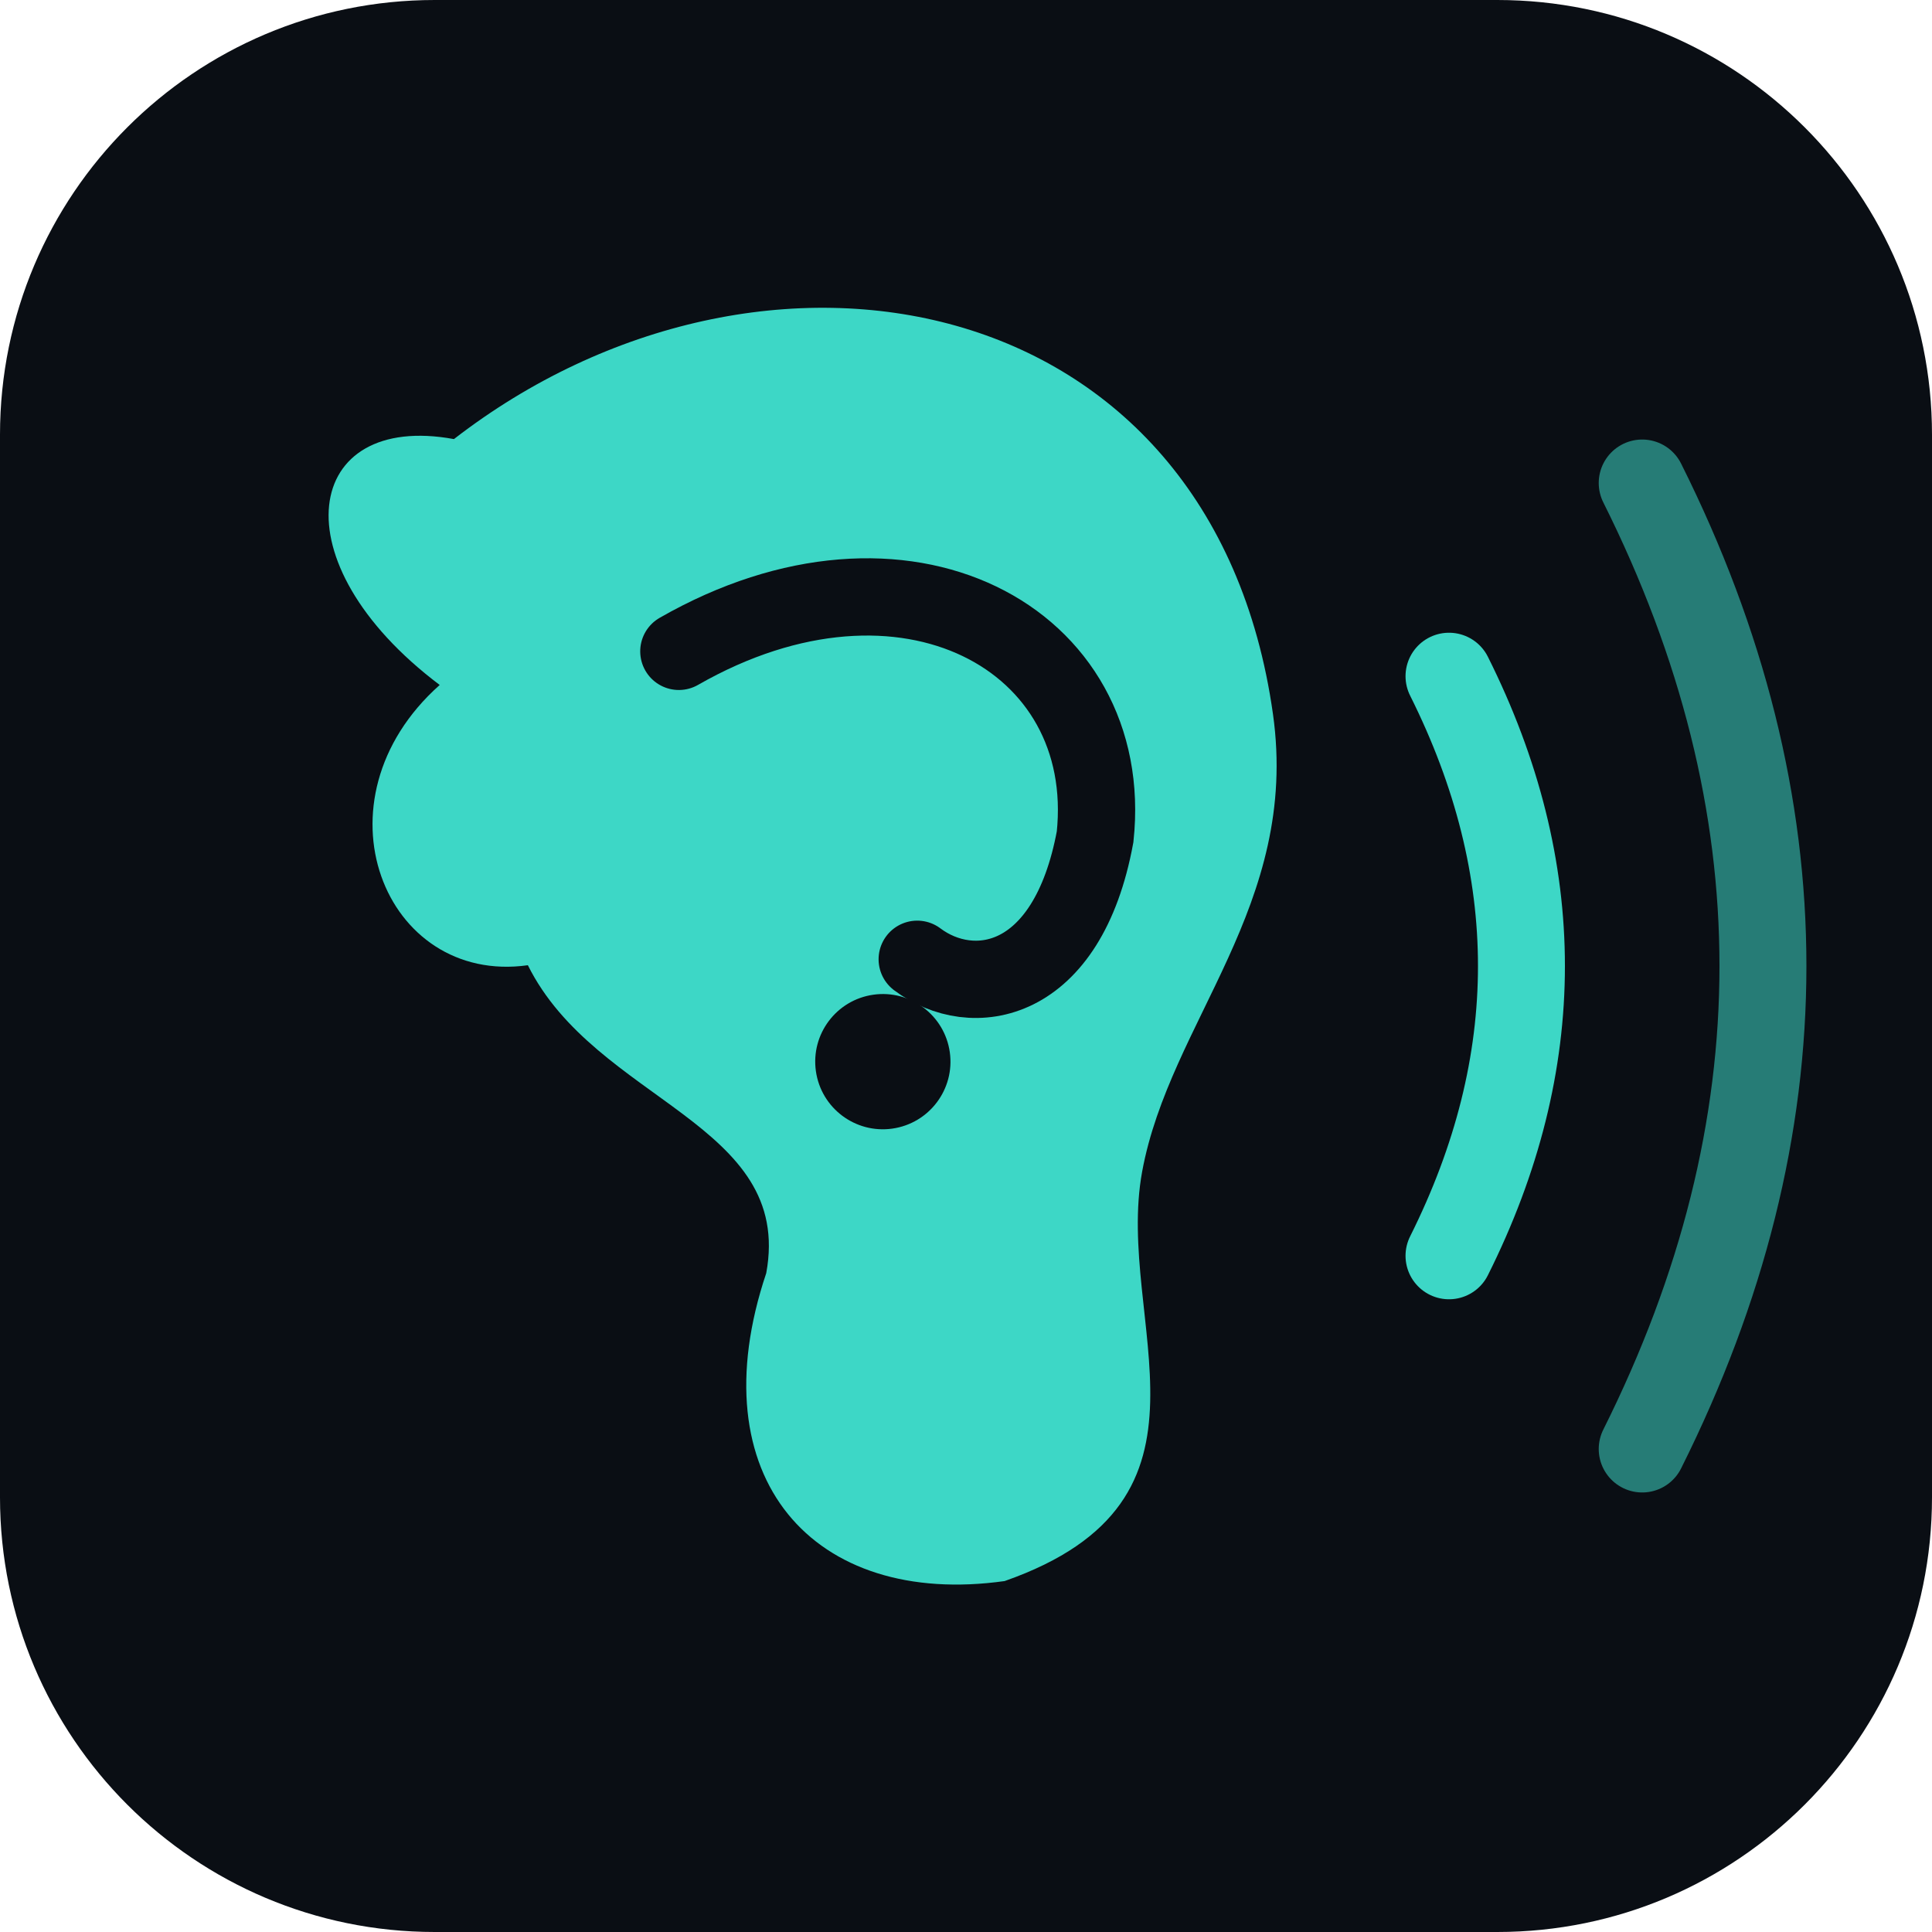
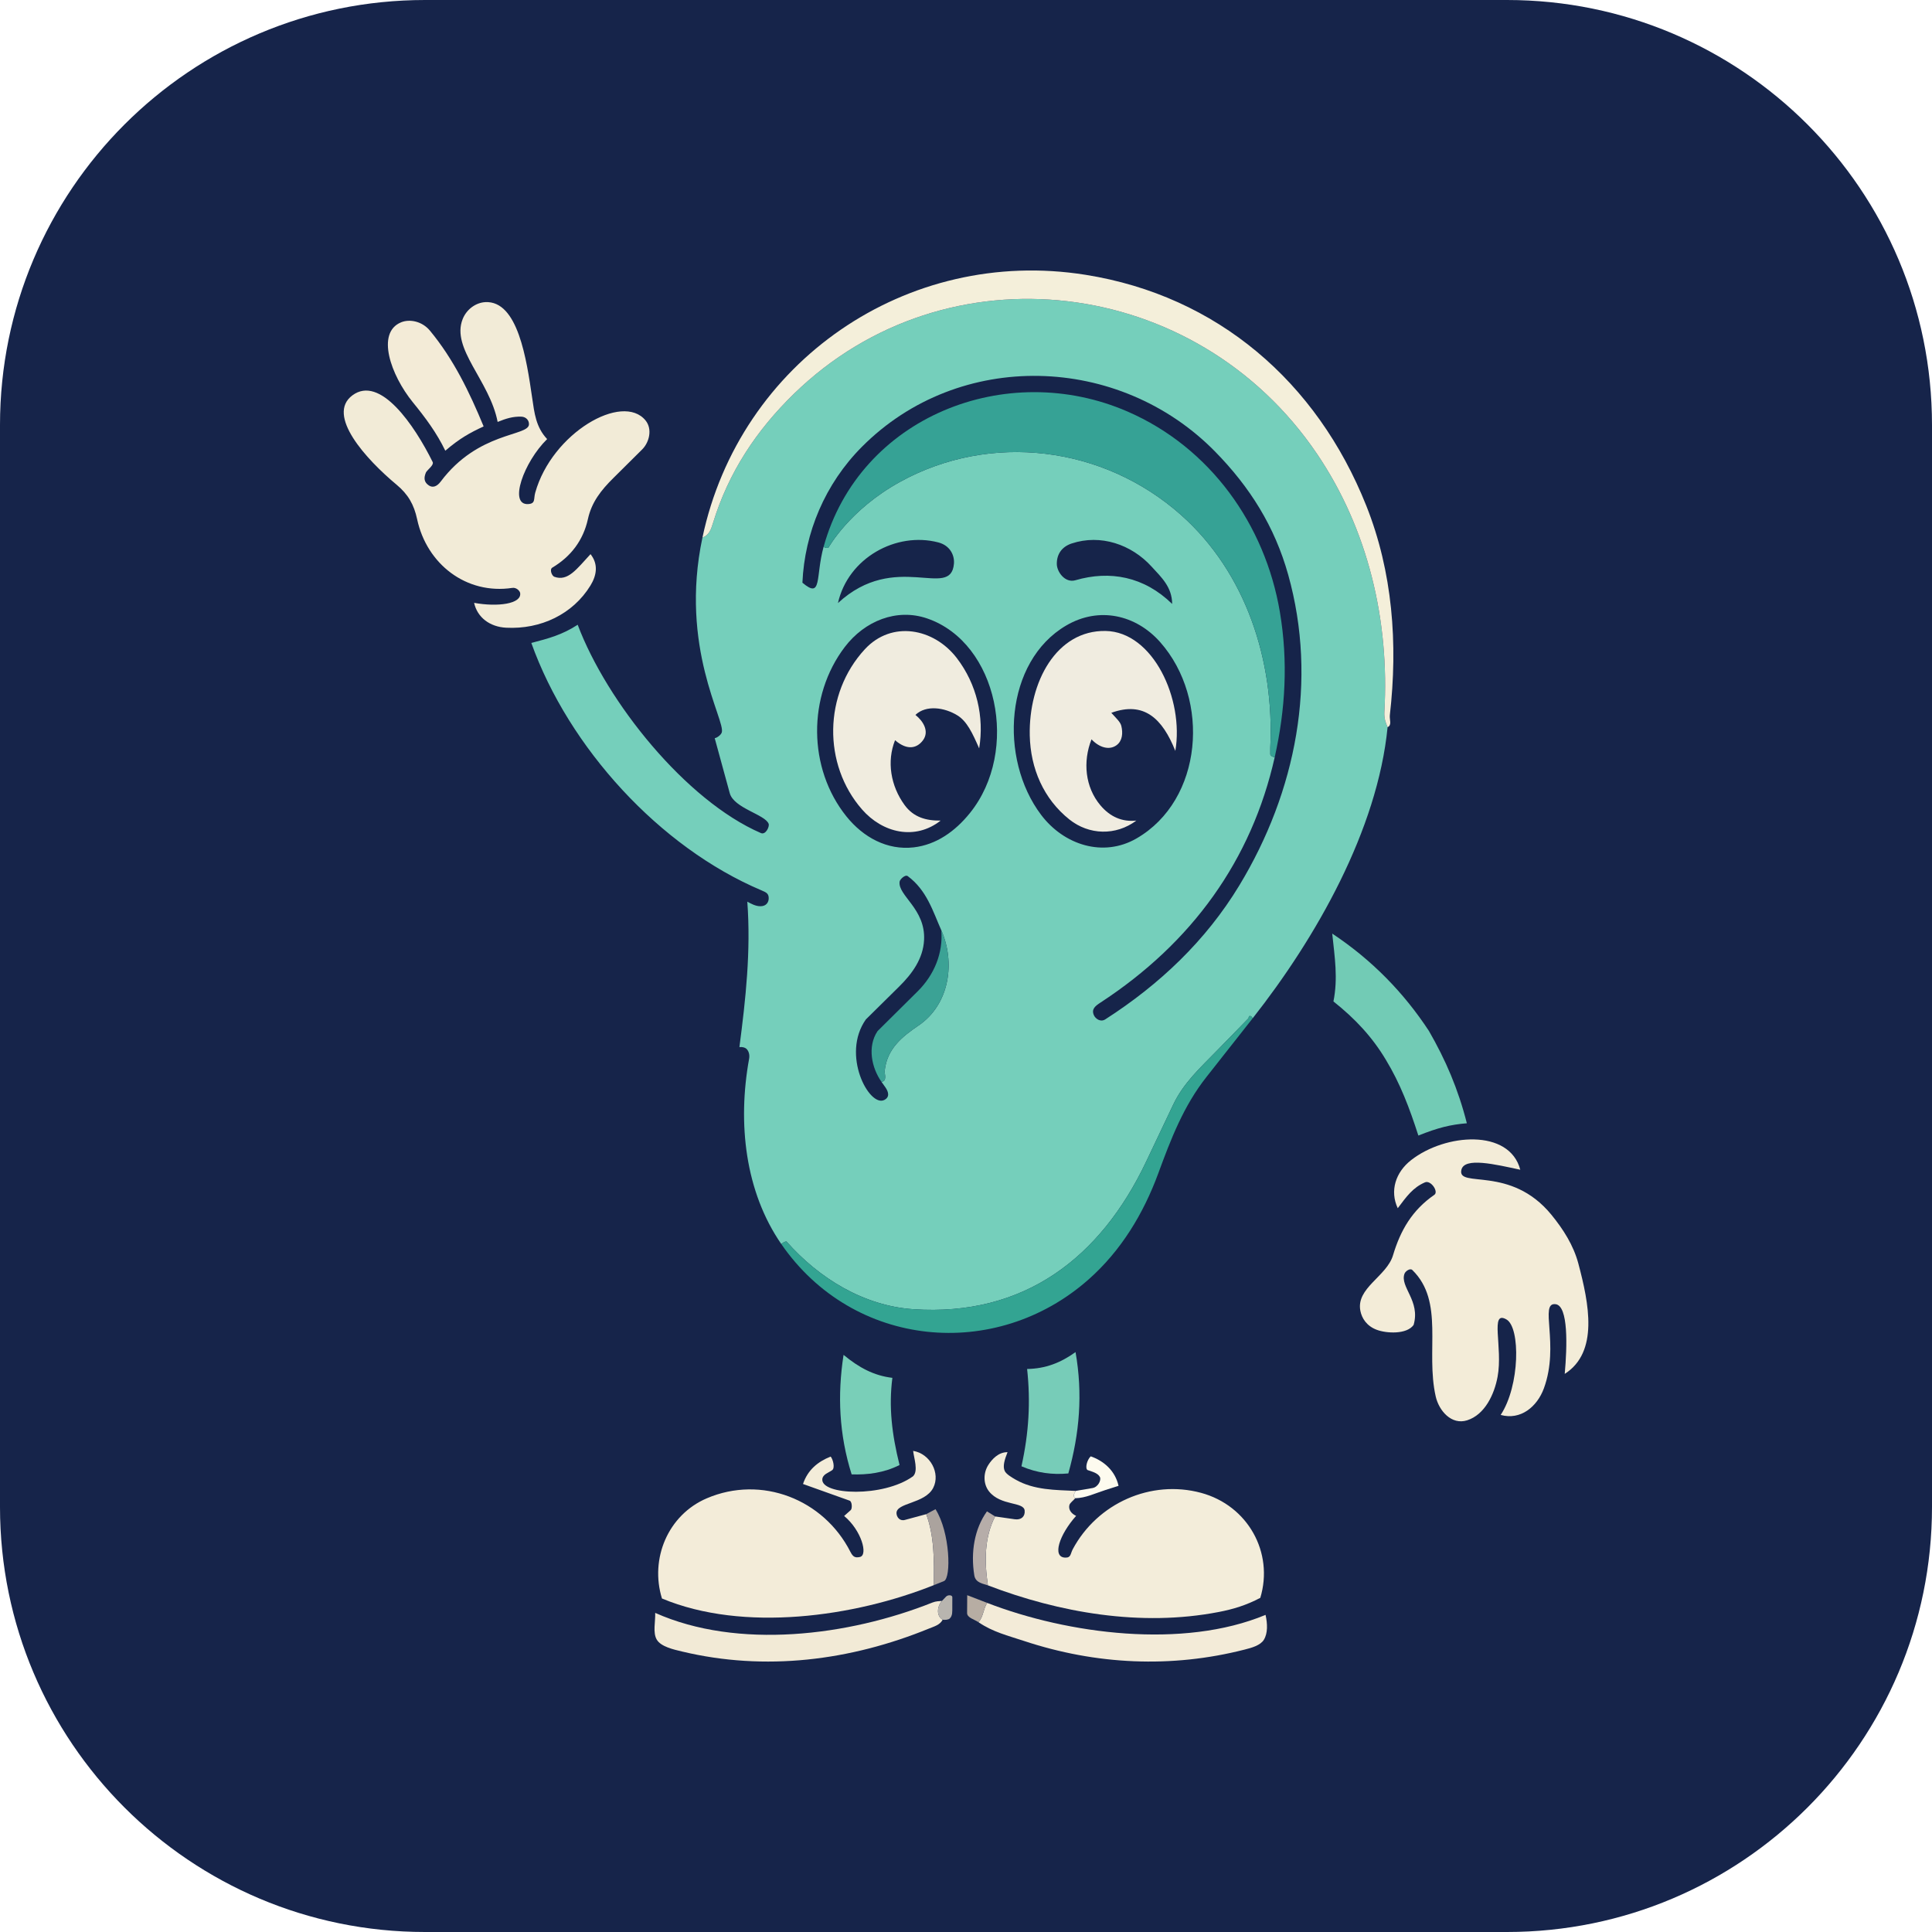
- <svg xmlns="http://www.w3.org/2000/svg" viewBox="0 0 40 40">
-   <rect width="40" height="40" rx="9" fill="#0a0e14" />
-   <g transform="rotate(-8 18 20)">
-     <path d="M11 8          C 18 4, 27 7, 27 16          C 27 20, 24 22, 23 25          C 22 28, 24 32, 19 33          C 15 33, 13 30, 15 26          C 16 23, 12 22, 11 19          C 8 19, 7 15, 10 13          C 7 10, 8 7, 11 8 Z" fill="#3dd7c6" />
-     <path d="M15 13 C 20 11, 24 14, 23 18 C 22 21, 20 21, 19 20" fill="none" stroke="#0a0e14" stroke-width="1.6" stroke-linecap="round" />
-     <circle cx="18" cy="22" r="1.4" fill="#0a0e14" />
+ <svg xmlns="http://www.w3.org/2000/svg" viewBox="0 0 100 100">
+   <rect width="100" height="100" rx="22" fill="#16244A" />
+   <g transform="translate(-102.104,-51.425) scale(0.1494)">
+     <path d="M1164.16,596.147 C1160.66,631.78 1139.35,669.16 1117.39,697.037 C1116.99,695.891 1115.89,695.966 1116.03,696.935 C1116.03,696.935 1105.16,708.081 1105.16,708.081 C1099.26,714.132 1093.47,719.372 1089.87,726.945 C1089.87,726.945 1080.51,746.665 1080.51,746.665 C1064.69,779.985 1038.23,800.373 999.901,797.794 C982.659,796.634 967.199,787.105 955.903,774.324 C954.956,774.363 954.544,774.999 954.076,775.17 C941.613,757.079 938.89,733.455 942.957,711.014 C943.216,709.585 942.813,708.279 941.989,707.536 C941.544,707.135 940.589,706.853 939.598,706.986 C941.77,690.317 943.604,673.703 942.334,656.594 C943.488,657.213 945.135,658.191 946.91,658.177 C948.966,658.16 949.709,656.749 949.746,655.526 C949.798,653.788 948.902,653.377 947.249,652.678 C911.934,637.749 880.469,603.21 867.504,566.963 C873.597,565.367 878.221,564.135 883.568,560.658 C893.635,587.383 921.004,621.565 947.056,632.833 C948.683,633.537 950.089,630.619 949.723,629.622 C948.539,626.393 937.681,624.234 936.255,619.019 C936.255,619.019 931.042,599.958 931.042,599.958 C931.996,599.771 933.213,598.783 933.483,597.973 C934.861,593.842 918.716,568.578 926.786,530.466 C929.143,529.601 929.795,527.547 930.439,525.446 C935.805,507.933 945.419,493.358 958.519,480.614 C1011.37,429.201 1097.82,439.65 1139.67,501.4 C1157.37,527.524 1164.87,559.185 1163.04,590.849 C1162.9,593.286 1163.62,594.857 1164.16,596.147 Z M968.763,533.658 C969.353,534.047 969.983,534.088 970.415,533.991 C970.462,533.98 977.595,520.863 995.322,511.116 C1026.62,493.907 1065.63,498.625 1092.66,522.676 C1115.17,542.704 1124.97,573.237 1123.52,603.21 C1123.52,603.21 1123.52,605.497 1123.52,605.497 C1123.51,605.946 1124.39,606.591 1125.07,606.469 C1117.07,642.202 1096.35,670.881 1064.66,691.575 C1062.84,692.768 1061.41,693.869 1062.47,696.06 C1062.95,697.035 1064.61,698.487 1066.37,697.357 C1085.08,685.342 1101.16,670.171 1112.79,650.967 C1132.48,618.469 1139.99,580.026 1129.73,543.347 C1125.06,526.632 1116.45,512.935 1104.38,500.644 C1071.2,466.859 1015.79,465.12 982.065,498.982 C969.25,511.848 962.192,528.777 961.423,546.082 C968.349,551.957 965.903,543.993 968.763,533.658 Z M1013.92,539.517 C1014.17,536.582 1012.58,533.199 1008.53,532.137 C993.904,528.302 977.234,537.525 973.74,553.138 C993.659,534.78 1012.83,552.181 1013.92,539.517 Z M1089.52,553.441 C1089.49,547.543 1085.73,544.164 1082.4,540.512 C1075.4,532.813 1064.72,529.182 1054.71,532.499 C1051.15,533.677 1049.53,536.369 1049.56,539.602 C1049.58,542.304 1052.39,546.288 1056.01,545.234 C1067.96,541.749 1079.81,543.944 1089.52,553.441 Z M1019.47,625.873 C1036.8,604.368 1029.13,566.878 1004.65,558.474 C994.107,554.857 983.017,559.288 976.102,568.366 C963.168,585.347 963.289,610.394 976.657,627.038 C982.529,634.348 990.834,638.835 999.971,637.783 C1007.79,636.884 1014.34,632.246 1019.47,625.873 Z M1077.16,634.698 C1100.18,621.417 1102.91,586.515 1085.38,566.684 C1076.97,557.167 1064.18,554.28 1052.86,560.89 C1031.49,573.372 1029.39,607.044 1044.14,626.54 C1052.04,636.975 1065.65,641.341 1077.16,634.698 Z M988.818,719.005 C990.884,718.738 989.816,716.261 989.925,715.22 C990.729,707.518 996.023,703.328 1001.64,699.516 C1012.54,692.115 1014.41,677.488 1009.54,666.494 C1006.62,659.913 1004.53,652.642 997.915,647.743 C997.045,647.098 995.211,648.841 995.099,649.653 C994.431,654.495 1004.14,659.068 1003.57,669.883 C1003.24,676.327 999.482,681.524 994.96,685.988 C994.96,685.988 983.407,697.394 983.407,697.394 C974.776,709.609 984.543,727.849 989.756,725.313 C991.704,724.365 991.337,722.561 990.14,720.871 C990.14,720.871 988.818,719.005 988.818,719.005 Z " fill="rgb(117,207,187)" />
+     <path d="M1125.07,606.469 C1124.39,606.591 1123.51,605.946 1123.52,605.497 C1123.52,605.497 1123.52,603.21 1123.52,603.21 C1124.97,573.237 1115.17,542.704 1092.66,522.676 C1065.63,498.625 1026.62,493.907 995.322,511.116 C977.595,520.863 970.462,533.98 970.415,533.991 C969.983,534.088 969.353,534.047 968.763,533.658 C981.241,488.557 1032.09,468.526 1074.1,486.805 C1102.7,499.247 1121.73,525.957 1126.84,556.227 C1129.74,573.424 1128.74,590.082 1125.07,606.469 Z " fill="rgb(54,162,149)" />
+     <path d="M1164.16,596.147 C1163.62,594.857 1162.9,593.286 1163.04,590.849 C1164.87,559.185 1157.37,527.524 1139.67,501.4 C1097.82,439.65 1011.37,429.201 958.519,480.614 C945.419,493.358 935.805,507.933 930.439,525.446 C929.795,527.547 929.143,529.601 926.786,530.466 C939.66,469.665 997.503,429.521 1059.56,439.424 C1105.13,446.694 1139.66,476.465 1156.76,519.366 C1165.91,542.328 1167.78,567.174 1164.94,591.973 C1164.76,593.558 1165.75,595.39 1164.16,596.147 Z " fill="rgb(244,239,218)" />
+     <path d="M1117.39,697.037 C1117.39,697.037 1101.38,717.361 1101.38,717.361 C1093.45,727.421 1089.1,738.797 1084.71,750.727 C1079.54,764.77 1071.78,777.552 1060.6,787.446 C1028.38,815.964 979.041,811.407 954.076,775.17 C954.544,774.999 954.956,774.363 955.903,774.324 C967.199,787.105 982.659,796.634 999.901,797.794 C1038.23,800.373 1064.69,779.985 1080.51,746.665 C1080.51,746.665 1089.87,726.945 1089.87,726.945 C1093.47,719.372 1099.26,714.132 1105.16,708.081 C1105.16,708.081 1116.03,696.935 1116.03,696.935 C1115.89,695.966 1116.99,695.891 1117.39,697.037 Z " fill="rgb(51,164,146)" />
+     <path d="M988.818,719.005 C985.429,714.221 983.82,706.853 987.458,701.435 C987.458,701.435 1001.35,687.661 1001.35,687.661 C1007.17,681.889 1010.21,674.28 1009.54,666.494 C1014.41,677.488 1012.54,692.115 1001.64,699.516 C996.023,703.328 990.729,707.518 989.925,715.22 C989.816,716.261 990.884,718.738 988.818,719.005 Z " fill="rgb(59,162,149)" />
+     <path d="M1205.36,801.347 C1199.48,797.931 1204.17,810.953 1202.27,821.172 C1201.14,827.312 1197.84,834.349 1191.7,836.284 C1186.27,837.995 1181.95,832.942 1180.83,828.013 C1177.25,812.213 1183.93,795.164 1172.74,784.216 C1171.95,783.438 1170.33,784.641 1170.02,785.476 C1168.32,790.052 1175.62,794.869 1173.17,803.244 C1170.79,806.587 1163.76,806.184 1160.4,804.919 C1156.86,803.588 1155.24,800.889 1154.74,798.397 C1153.13,790.434 1163.85,786.457 1166.04,779.098 C1168.62,770.468 1172.66,763.474 1180.36,758.157 C1181.92,757.077 1179.15,752.962 1177.11,753.838 C1172.91,755.645 1170.73,758.737 1167.68,762.798 C1164.85,756.776 1166.94,750.332 1172.31,746.134 C1184.16,736.873 1206.38,735.187 1210.13,749.47 C1201.4,747.598 1190.72,745.012 1189.72,749.526 C1188.28,756.066 1206.73,747.726 1220.91,765.062 C1225.05,770.126 1228.55,775.643 1230.23,781.897 C1233.96,795.884 1237.34,812.663 1225.53,820.198 C1226.39,810.682 1226.82,796.625 1222.38,796.048 C1216.56,795.292 1223.84,810.084 1218.32,825.174 C1215.96,831.624 1210.21,836.322 1203.34,834.415 C1210,824.352 1210.23,804.178 1205.36,801.347 Z " fill="rgb(243,236,216)" />
+     <path d="M1004.32,868.794 C1007.17,876.552 1007.04,884.848 1006.99,893.367 C979.457,904.373 941.042,909.824 912.765,898.012 C908.515,884.268 914.824,869.068 928.283,863.306 C947.206,855.206 968.748,863.562 978.057,881.858 C978.951,883.616 979.702,883.99 981.347,883.626 C984.259,882.983 981.861,874.363 975.88,869.423 C975.88,869.423 978.168,867.385 978.168,867.385 C978.722,866.891 978.666,864.429 977.766,864.107 C977.766,864.107 961.63,858.34 961.63,858.34 C963.261,853.484 966.732,850.619 971.21,848.841 C972.028,849.789 972.796,852.81 971.72,853.562 C970.417,854.474 968.471,854.986 968.319,856.666 C967.82,862.217 989.432,863.084 999.725,855.691 C1001.68,853.909 1000.03,849.245 999.786,846.869 C1005.69,847.826 1009.34,854.629 1006.73,859.699 C1003.87,865.242 993.879,864.769 994.02,868.488 C994.068,869.783 995.111,871.285 996.933,870.792 C996.933,870.792 1004.32,868.794 1004.32,868.794 Z " fill="rgb(243,236,217)" />
+     <path d="M1056.09,860.741 C1055.73,861.622 1054.92,862.339 1055.93,863.273 C1055.33,864.087 1054.11,864.833 1053.91,865.685 C1053.58,867.094 1054.41,868.532 1056.25,869.385 C1050.37,875.99 1047.88,883.678 1052.44,883.846 C1054.53,883.923 1054.21,882.596 1055.09,880.937 C1063.61,865.003 1082.17,856.702 1099.56,861.416 C1115.77,865.812 1124.8,882.122 1120.06,897.787 C1115.24,900.33 1110.73,901.709 1105.65,902.689 C1078.63,907.902 1050.4,902.908 1025.69,893.46 C1024.46,885.25 1024.42,876.885 1028.19,869.582 C1028.19,869.582 1034.99,870.561 1034.99,870.561 C1037.19,870.879 1038.63,869.636 1038.42,867.539 C1038.1,864.401 1030.17,866.013 1026.09,860.925 C1024.07,858.398 1024.01,854.578 1025.86,851.702 C1027.05,849.85 1029.29,847.273 1032.49,847.319 C1031.44,849.954 1030.76,852.247 1031.52,853.835 C1032.02,854.899 1033.79,855.973 1035.27,856.822 C1041.69,860.49 1049.04,860.392 1056.09,860.741 Z " fill="rgb(243,237,218)" />
+     <path d="M1174.82,737.623 C1171.77,728.146 1168.55,719.597 1163.56,711.378 C1158.85,703.488 1152.94,697.153 1145.4,691.161 C1147.01,683.127 1145.85,675.943 1144.98,667.654 C1158.72,676.777 1169.76,688.101 1178.48,701.384 C1184.26,711.415 1188.61,721.486 1191.62,733.37 C1185.91,733.834 1181.62,734.909 1174.82,737.623 Z " fill="rgb(114,203,181)" />
+     <path d="M1009.77,898.853 C1008.12,900.65 1007.69,904.007 1010.01,905.371 C1009.05,907.177 1007.19,907.647 1005.32,908.41 C977.989,919.587 948.529,923.267 919.734,916.381 C916.797,915.679 912.405,914.728 910.952,912.238 C909.543,909.822 910.527,906.073 910.421,902.993 C938.935,915.721 977.243,911.068 1006.49,899.403 C1007.71,898.917 1008.88,898.93 1009.77,898.853 Z " fill="rgb(242,234,214)" />
+     <path d="M1022.45,906.238 C1024.22,904.094 1024.02,901.728 1025.44,899.538 C1053.53,910.378 1093.32,915.576 1121.88,903.685 C1122.57,906.785 1122.69,910.035 1121.29,912.318 C1120.08,914.294 1116.97,915.111 1114.69,915.695 C1089.26,922.215 1063.12,920.967 1038.28,912.748 C1032.58,910.864 1027.37,909.614 1022.45,906.238 Z " fill="rgb(243,235,216)" />
+     <path d="M1037.31,852.208 C1039.89,840.611 1040.5,829.831 1039.27,818.495 C1045.65,818.392 1050.9,816.347 1056.05,812.643 C1058.59,827.085 1057.45,840.821 1053.55,854.687 C1048,855.198 1042.74,854.532 1037.31,852.208 Z " fill="rgb(119,204,184)" />
+     <path d="M995.076,851.766 C989.695,854.494 983.888,855.205 978.478,855.008 C974.134,841.204 973.519,827.578 975.679,813.609 C980.997,818.003 986.15,820.803 992.593,821.566 C991.296,831.587 992.405,841.044 995.076,851.766 Z " fill="rgb(121,207,184)" />
+     <path d="M1006.99,893.367 C1007.04,884.848 1007.17,876.552 1004.32,868.794 C1004.32,868.794 1007.53,867.063 1007.53,867.063 C1012.64,875.115 1013,890.962 1010.47,891.975 C1010.47,891.975 1006.99,893.367 1006.99,893.367 Z " fill="rgb(171,163,158)" />
+     <path d="M1028.19,869.582 C1024.42,876.885 1024.46,885.25 1025.69,893.46 C1024.21,892.895 1021.41,892.67 1020.98,890.019 C1019.68,881.996 1021,873.913 1025.36,867.826 C1025.36,867.826 1028.19,869.582 1028.19,869.582 Z " fill="rgb(182,173,169)" />
+     <path d="M1055.93,863.273 C1054.92,862.339 1055.73,861.622 1056.09,860.741 C1056.09,860.741 1061.94,859.746 1061.94,859.746 C1063.84,859.423 1065.05,857.003 1064.48,855.909 C1063.75,854.51 1061.71,854.036 1060.22,853.515 C1059.32,852.986 1059.93,850.079 1061.31,848.761 C1065.77,850.319 1069.75,853.663 1070.95,858.978 C1070.95,858.978 1066.38,860.437 1066.38,860.437 C1062.69,861.617 1059.58,863.198 1055.93,863.273 Z " fill="rgb(253,251,239)" />
+     <path d="M1025.44,899.538 C1024.02,901.728 1024.22,904.094 1022.45,906.238 C1021.03,905.263 1018.47,904.686 1018.48,903.04 C1018.48,903.04 1018.52,896.869 1018.52,896.869 C1018.52,896.869 1025.44,899.538 1025.44,899.538 Z " fill="rgb(183,173,163)" />
+     <path d="M1010.01,905.371 C1007.69,904.007 1008.12,900.65 1009.77,898.853 C1009.77,898.853 1011.19,897.359 1011.19,897.359 C1011.85,896.672 1013.37,896.759 1013.36,897.568 C1013.36,897.568 1013.35,900.978 1013.35,900.978 C1013.35,902.637 1013.46,903.97 1012.48,904.929 C1011.93,905.465 1010.67,905.45 1010.01,905.371 Z " fill="rgb(184,181,175)" />
+     <path d="M858.789,561.683 C853.148,561.392 848.802,558.15 847.681,553.066 C855.795,554.547 864.215,553.451 863.634,549.664 C863.518,548.904 862.324,547.676 860.924,547.887 C844.975,550.29 831.277,539.646 827.941,524.09 C826.86,519.047 824.841,515.479 820.821,512.134 C810.256,503.344 796.321,488.037 805.508,481.185 C815.108,474.025 827.024,491.531 833.343,504.311 C833.749,505.34 831.822,506.674 831.03,507.816 C830.137,509.863 830.374,511.281 831.98,512.377 C833.285,513.267 834.765,512.85 836.118,511.043 C849.076,493.737 866.394,495.405 866.685,491.298 C866.779,489.957 865.781,488.614 864.026,488.561 C861.065,488.472 858.776,489.204 855.836,490.387 C853.06,476.025 839.633,465.046 843.713,454.769 C845.072,451.346 848.279,449.065 851.534,448.885 C862.862,448.259 865.851,468.726 867.791,481.993 C868.573,487.341 869.082,492.189 872.984,496.332 C864.878,504.28 859.538,519.25 866.42,518.847 C869.049,518.693 868.248,517.083 868.855,514.912 C874.643,494.197 899.107,480.074 907.083,489.881 C909.5,492.852 908.4,497.443 905.889,499.936 C905.889,499.936 895.895,509.858 895.895,509.858 C891.657,514.066 888.402,518.171 887.109,524.048 C885.485,531.435 881.2,537.033 874.77,540.871 C873.753,541.478 874.589,543.719 875.49,544.041 C880.213,545.732 883.22,541.35 888.016,536.194 C890.818,539.738 890.118,543.606 887.97,547.098 C881.875,557.011 870.749,562.301 858.789,561.683 Z " fill="rgb(242,235,215)" />
+     <path d="M837.705,500.362 C834.652,494.059 830.833,488.959 826.459,483.581 C818.804,474.167 813.638,459.463 822.389,455.876 C825.382,454.649 829.685,455.511 832.379,458.764 C840.562,468.648 846.065,480.035 850.978,491.936 C846.222,494.157 842.733,496.051 837.705,500.362 Z " fill="rgb(243,235,215)" />
+     <path d="M993.521,600.654 C990.593,608.003 991.985,616.481 996.821,623.114 C999.913,627.355 1004.28,628.568 1009.31,628.507 C1000.46,635.46 989.215,632.822 982.064,624.626 C968.455,609.028 968.747,584.643 983.041,569.156 C992.38,559.037 1006.98,561.846 1014.92,572.21 C1021.83,581.238 1024.46,592.541 1022.66,603.494 C1020.32,598.142 1018.42,594.097 1015.14,592.068 C1010.66,589.294 1004.27,588.361 1000.58,591.891 C1003.23,593.996 1005.48,597.544 1003.21,600.657 C1001.28,603.296 997.913,604.468 993.521,600.654 Z " fill="rgb(240,236,223)" />
+     <path d="M1061.58,600.351 C1058.51,608.113 1059.38,616.925 1064.65,623.198 C1067.99,627.174 1072.18,629.042 1077.12,628.499 C1069.96,633.848 1060.68,633.502 1053.93,628.127 C1044.98,620.998 1040.44,610.458 1040.19,599.005 C1039.79,580.51 1049.43,562.509 1066.46,562.806 C1082.91,563.092 1093.69,586.44 1090.62,604.36 C1086.15,593.137 1079.76,587.044 1068.44,591.169 C1070.22,593.129 1071.57,594.335 1071.91,595.697 C1072.52,598.169 1072.29,600.874 1070.29,602.364 C1067.76,604.244 1064.26,603.205 1061.58,600.351 Z " fill="rgb(240,236,224)" />
  </g>
-   <path d="M30 14 Q33 20 30 26" fill="none" stroke="#3dd7c6" stroke-width="1.8" stroke-linecap="round" />
-   <path d="M34 10 Q39 20 34 30" fill="none" stroke="#3dd7c6" stroke-width="1.8" stroke-linecap="round" opacity="0.55" />
</svg>
